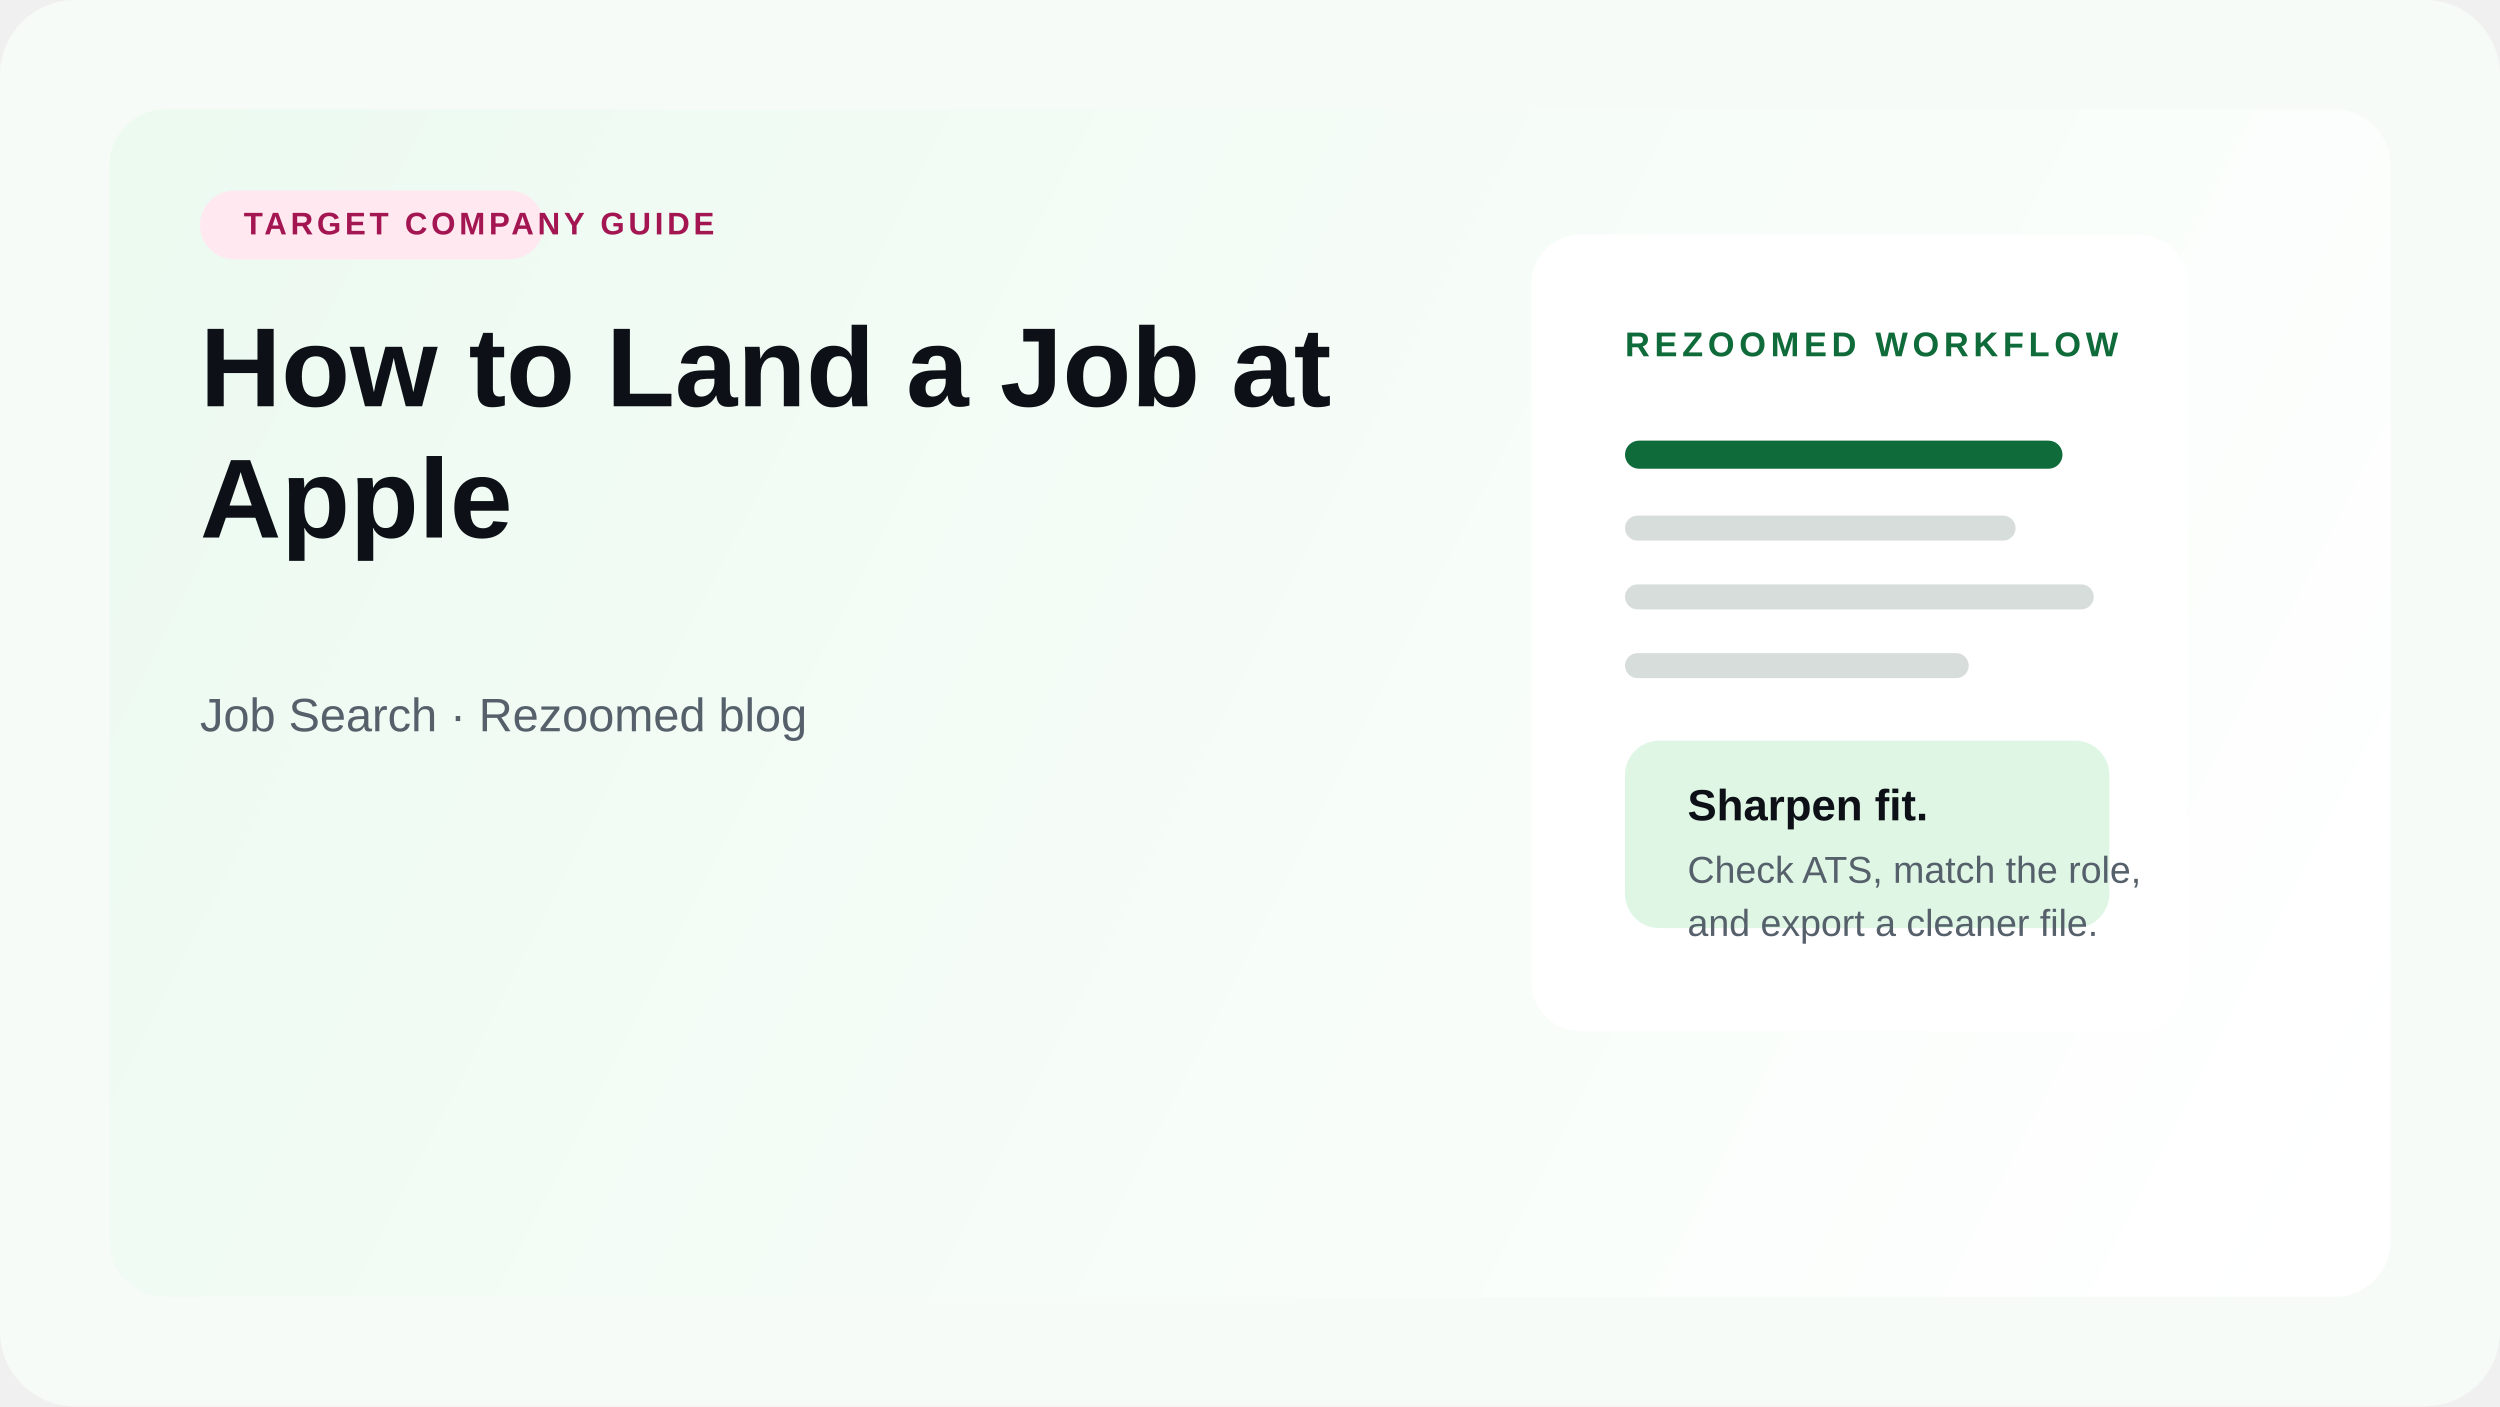
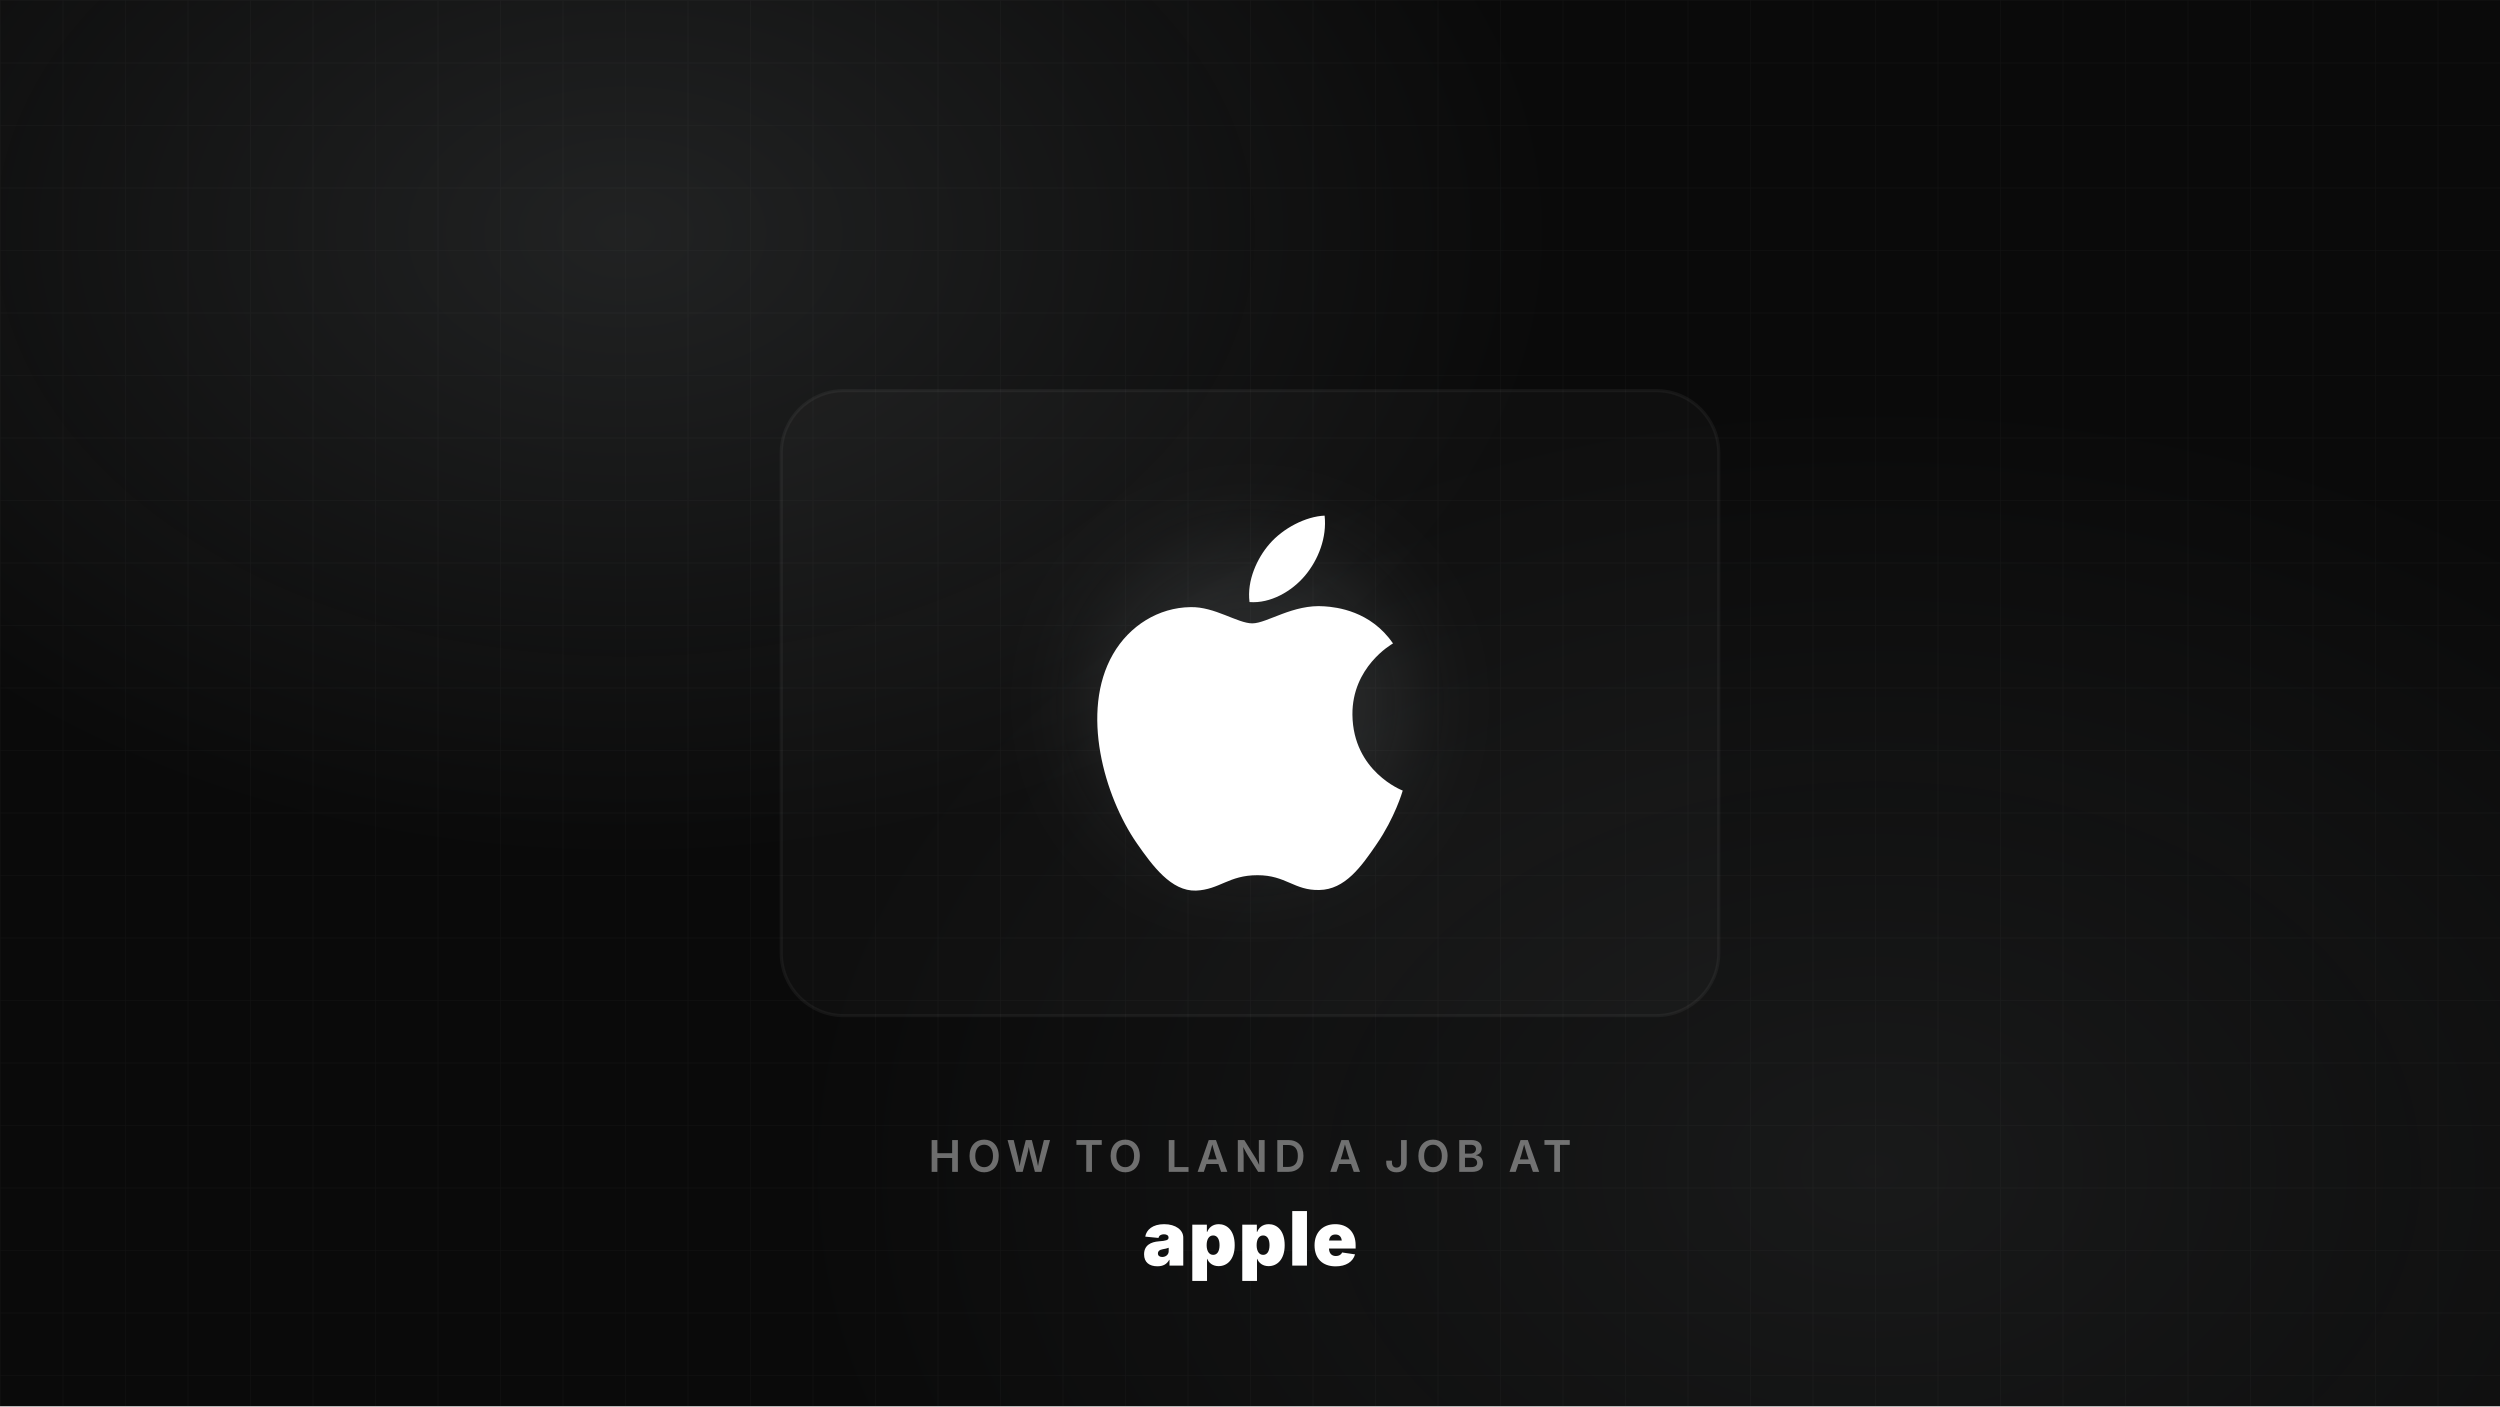
<svg xmlns="http://www.w3.org/2000/svg" width="1600" height="900" viewBox="0 0 1600 900" fill="none">
-   <rect width="1600" height="900" rx="48" fill="#F6FBF7" />
-   <rect x="70" y="70" width="1460" height="760" rx="36" fill="url(#bg)" />
-   <rect x="128" y="122" width="220" height="44" rx="22" fill="#ffe8f0" />
-   <text x="156" y="150" fill="#a31652" font-family="Arial, sans-serif" font-size="20" font-weight="800" letter-spacing="2.4">TARGET COMPANY GUIDE</text>
-   <text x="128" y="260" fill="#0D1117" font-family="Arial, sans-serif" font-size="72" font-weight="800">How to Land a Job at</text>
-   <text x="128" y="344" fill="#0D1117" font-family="Arial, sans-serif" font-size="72" font-weight="800">Apple</text>
-   <text x="128" y="468" fill="#55606B" font-family="Arial, sans-serif" font-size="30">Job Search · Rezoomed blog</text>
-   <rect x="980" y="150" width="420" height="510" rx="32" fill="#FFFFFF" />
-   <text x="1040" y="228" fill="#0f6b3a" font-family="Arial, sans-serif" font-size="22" font-weight="800" letter-spacing="3">REZOOMED WORKFLOW</text>
-   <rect x="1040" y="282" width="280" height="18" rx="9" fill="#0f6b3a" />
-   <rect x="1040" y="330" width="250" height="16" rx="8" fill="#D7DDDA" />
-   <rect x="1040" y="374" width="300" height="16" rx="8" fill="#D7DDDA" />
-   <rect x="1040" y="418" width="220" height="16" rx="8" fill="#D7DDDA" />
-   <rect x="1040" y="474" width="310" height="120" rx="22" fill="#dff6e5" />
-   <text x="1080" y="525" fill="#0D1117" font-family="Arial, sans-serif" font-size="28" font-weight="800">Sharpen fit.</text>
-   <text x="1080" y="565" fill="#55606B" font-family="Arial, sans-serif" font-size="24">Check ATS, match the role,</text>
-   <text x="1080" y="599" fill="#55606B" font-family="Arial, sans-serif" font-size="24">and export a cleaner file.</text>
+   <rect width="1600" height="900" fill="#0A0A0A" />
+   <ellipse cx="400" cy="150" rx="600" ry="400" fill="url(#brandGlow1)" opacity="0.15" />
+   <ellipse cx="1200" cy="750" rx="700" ry="500" fill="url(#brandGlow2)" opacity="0.1" />
  <defs>
-     <linearGradient id="bg" x1="90" y1="90" x2="1490" y2="800" gradientUnits="userSpaceOnUse">
-       <stop stop-color="#ECFAF0" />
-       <stop offset="1" stop-color="#FFFFFF" />
-     </linearGradient>
+     <pattern id="grid" width="40" height="40" patternUnits="userSpaceOnUse">
+       <path d="M 40 0 L 0 0 0 40" fill="none" stroke="rgba(255,255,255,0.03)" stroke-width="1" />
+     </pattern>
+   </defs>
+   <rect width="1600" height="900" fill="url(#grid)" />
+   <rect x="500" y="250" width="600" height="400" rx="40" fill="rgba(255,255,255,0.02)" stroke="rgba(255,255,255,0.05)" stroke-width="2" />
+   <circle cx="800" cy="450" r="100" fill="#A2AAAD" opacity="0.15" filter="url(#glow)" />
+   <g transform="translate(680, 330) scale(10)">
+     <g fill="white">
+       <path d="M12.152 6.896c-.948 0-2.415-1.078-3.96-1.04-2.04.027-3.91 1.183-4.961 3.014-2.117 3.675-.546 9.103 1.519 12.09 1.013 1.454 2.208 3.09 3.792 3.039 1.52-.065 2.09-.987 3.935-.987 1.831 0 2.35.987 3.96.948 1.637-.026 2.676-1.48 3.676-2.948 1.156-1.688 1.636-3.325 1.662-3.415-.039-.013-3.182-1.221-3.22-4.857-.026-3.04 2.48-4.494 2.597-4.559-1.429-2.09-3.623-2.324-4.39-2.376-2-.156-3.675 1.09-4.61 1.09zM15.53 3.83c.843-1.012 1.4-2.427 1.245-3.83-1.207.052-2.662.805-3.532 1.818-.78.896-1.454 2.338-1.273 3.714 1.338.104 2.715-.688 3.559-1.701" />
+     </g>
+   </g>
+   <text x="800" y="750" font-family="'Inter', -apple-system, sans-serif" font-size="28" font-weight="600" fill="rgba(255,255,255,0.4)" text-anchor="middle" letter-spacing="4">HOW TO LAND A JOB AT</text>
+   <text x="800" y="810" font-family="'Inter', -apple-system, sans-serif" font-size="48" font-weight="900" fill="white" text-anchor="middle" letter-spacing="1" text-transform="uppercase">apple</text>
+   <defs>
+     <radialGradient id="brandGlow1" cx="0.5" cy="0.5" r="0.5">
+       <stop offset="0%" stop-color="#A2AAAD" />
+       <stop offset="100%" stop-color="#A2AAAD" stop-opacity="0" />
+     </radialGradient>
+     <radialGradient id="brandGlow2" cx="0.5" cy="0.5" r="0.5">
+       <stop offset="0%" stop-color="#A2AAAD" />
+       <stop offset="100%" stop-color="#A2AAAD" stop-opacity="0" />
+     </radialGradient>
+     <filter id="glow" x="-50%" y="-50%" width="200%" height="200%">
+       <feGaussianBlur stdDeviation="30" result="blur" />
+     </filter>
  </defs>
</svg>
